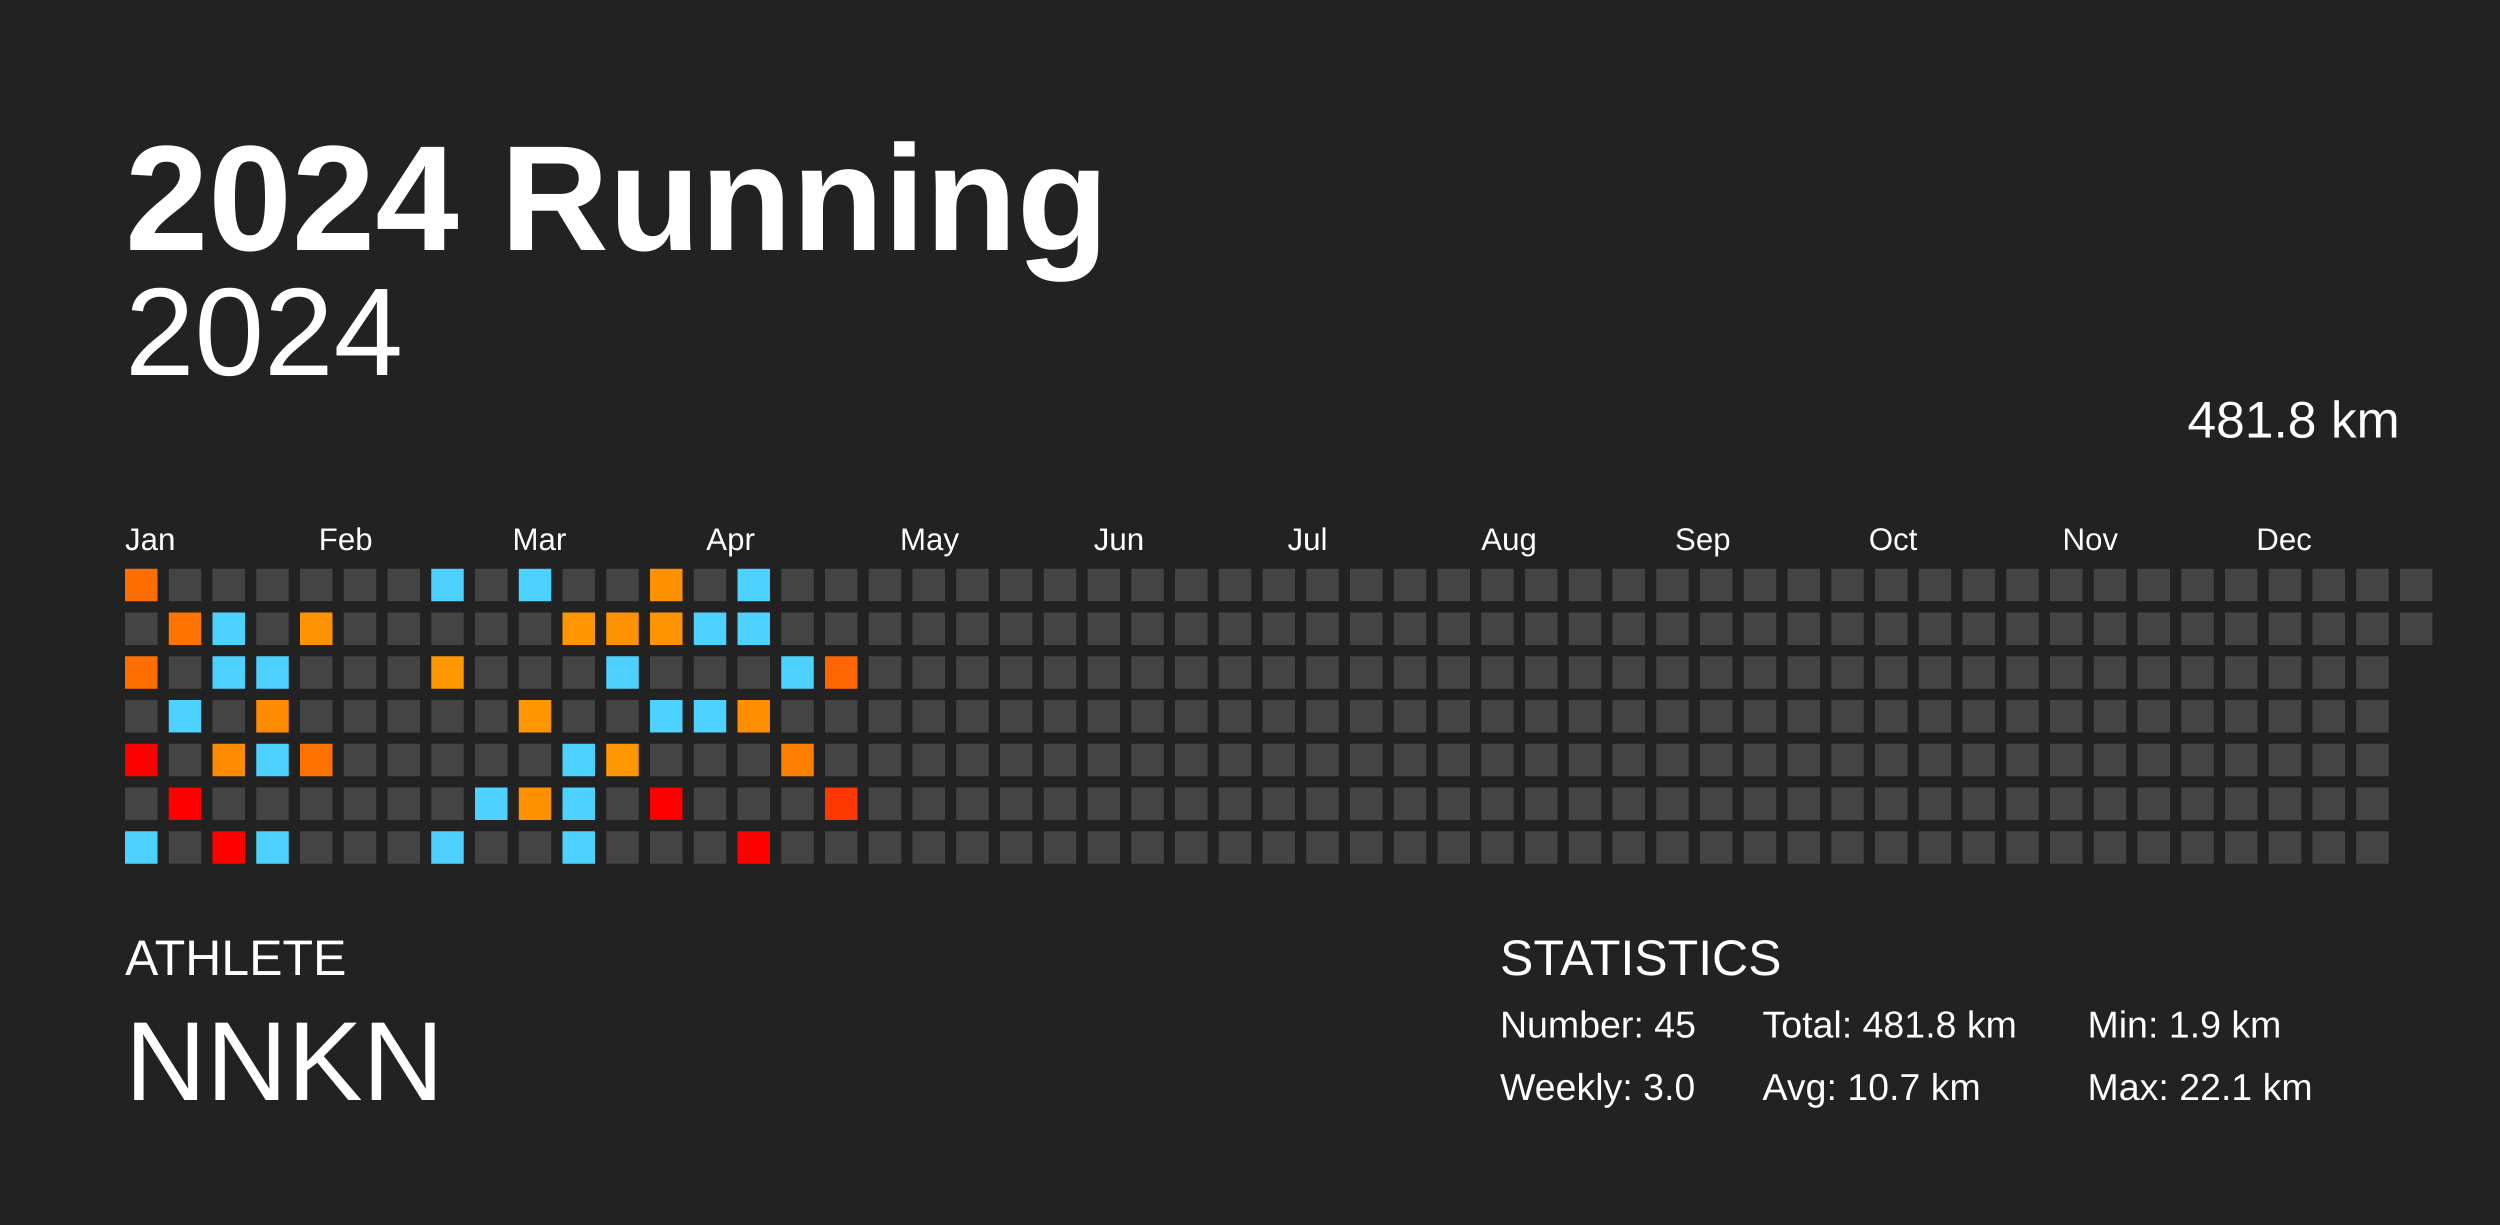
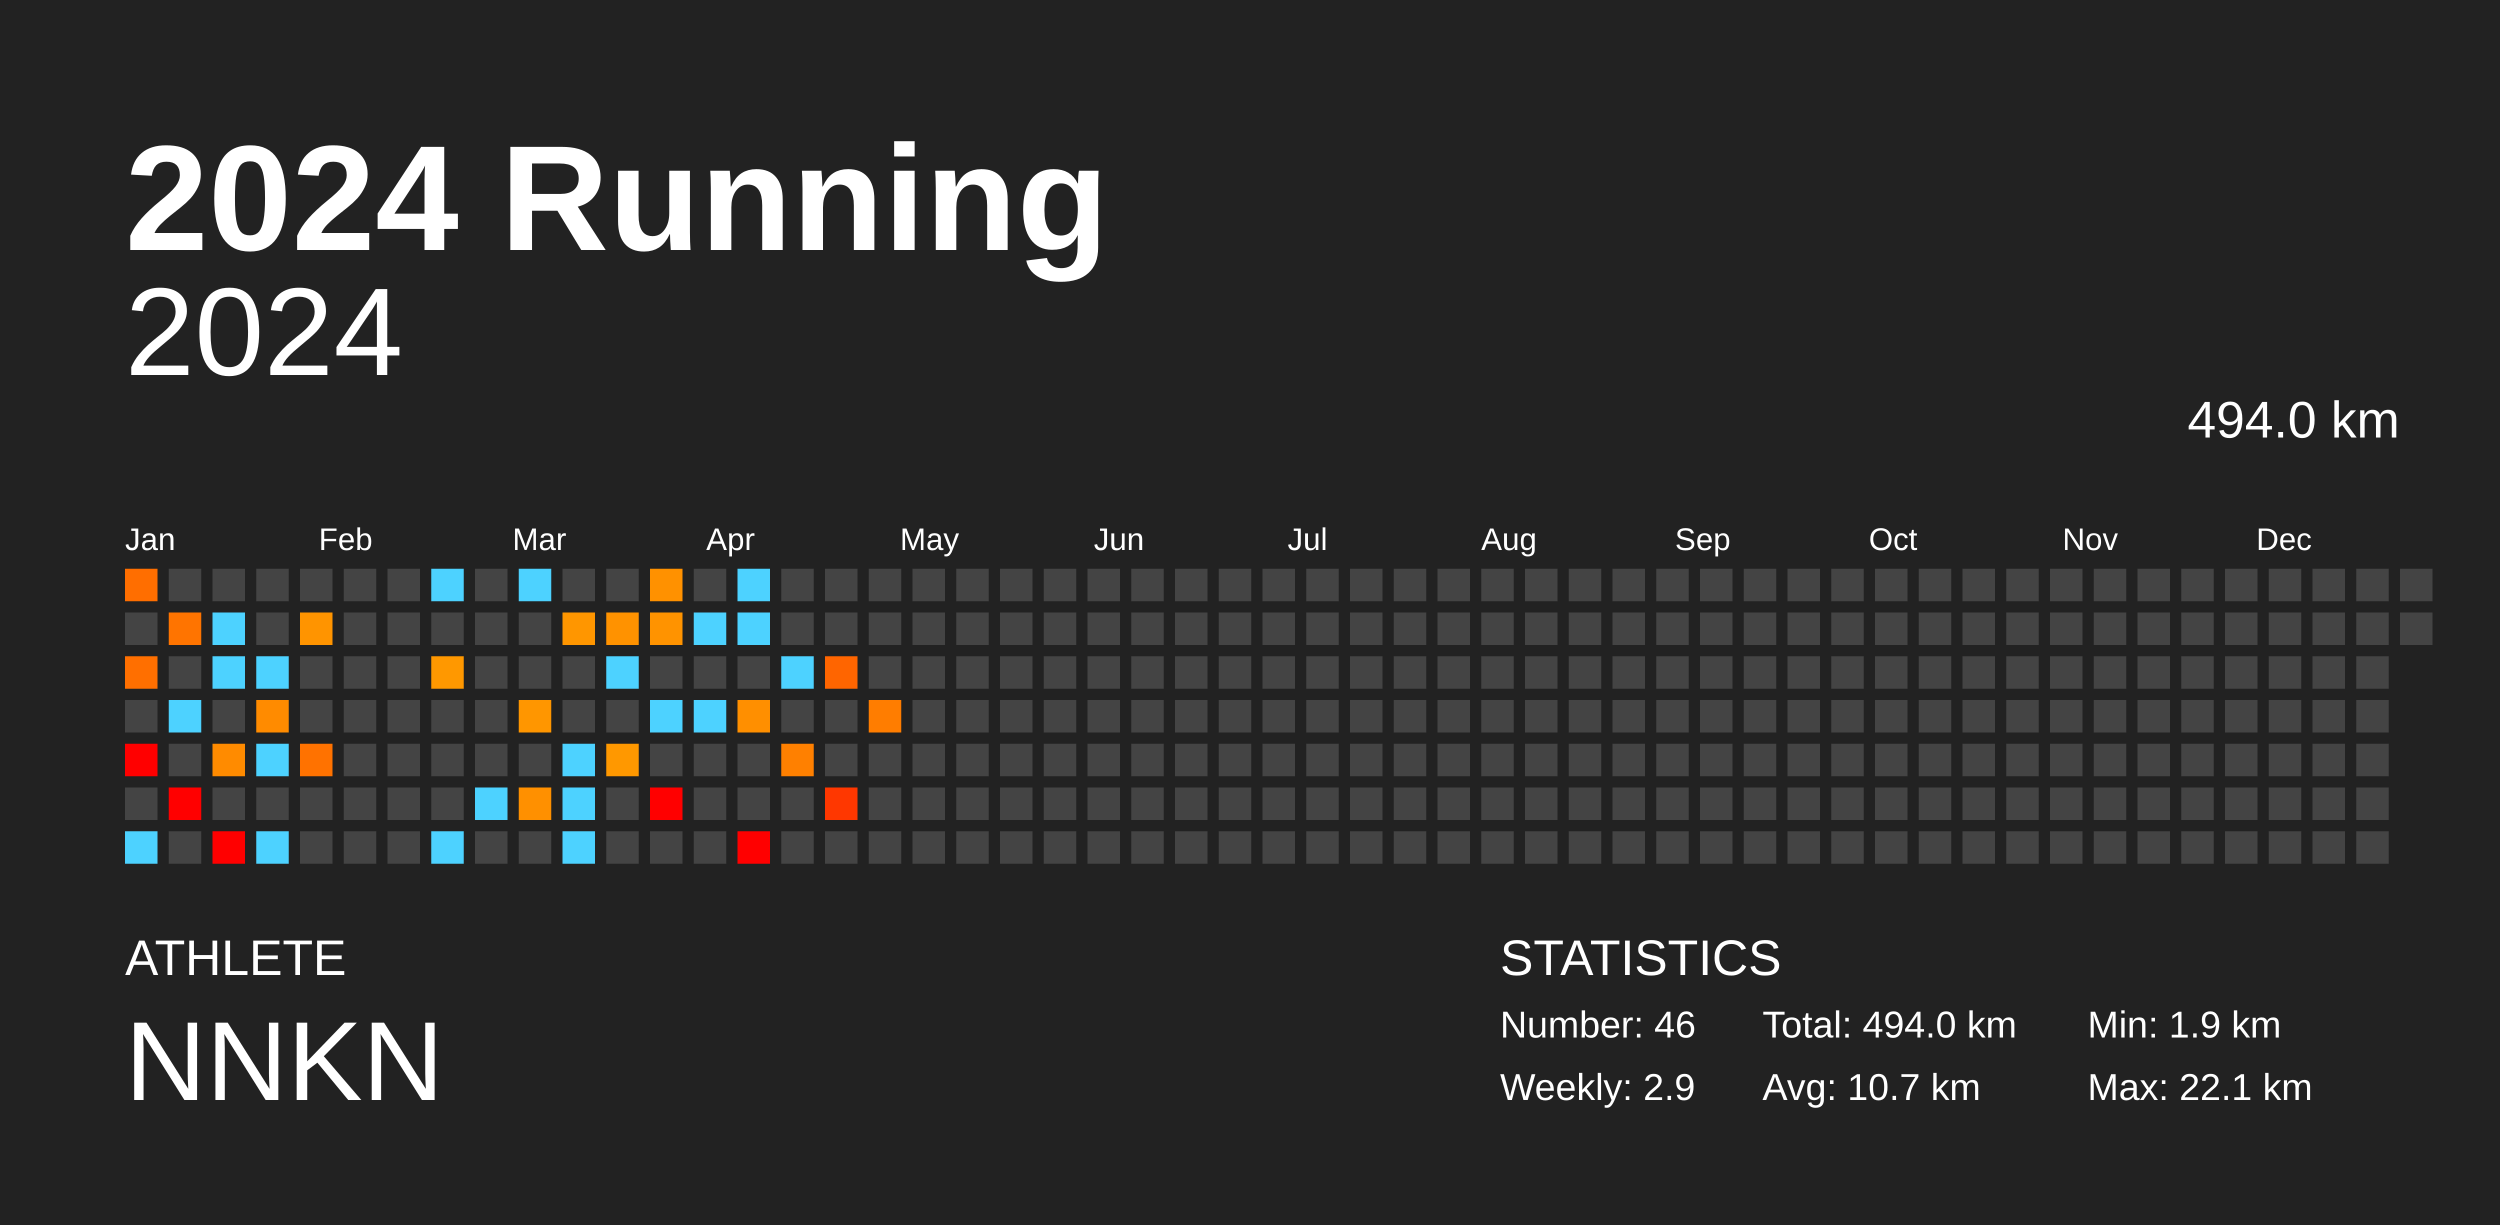
<svg xmlns="http://www.w3.org/2000/svg" baseProfile="full" height="98mm" version="1.1" viewBox="0,0,200,98" width="200mm">
  <defs />
  <rect fill="#222222" height="98" width="200" x="0" y="0" />
  <text fill="#FFFFFF" style="font-size:12px; font-family:Arial; font-weight:bold;" x="10" y="20">2024 Running</text>
  <text fill="#FFFFFF" style="font-size:4px; font-family:Arial" x="10" y="78">ATHLETE</text>
  <text fill="#FFFFFF" style="font-size:9px; font-family:Arial" x="10" y="88">NNKN</text>
  <text fill="#FFFFFF" style="font-size:4px; font-family:Arial" x="120" y="78">STATISTICS</text>
-   <text fill="#FFFFFF" style="font-size:3px; font-family:Arial" x="120" y="83">Number: 45</text>
-   <text fill="#FFFFFF" style="font-size:3px; font-family:Arial" x="120" y="88">Weekly: 3.0</text>
-   <text fill="#FFFFFF" style="font-size:3px; font-family:Arial" x="141" y="83">Total: 481.8 km</text>
+   <text fill="#FFFFFF" style="font-size:3px; font-family:Arial" x="120" y="83">Number: 46</text>
+   <text fill="#FFFFFF" style="font-size:3px; font-family:Arial" x="120" y="88">Weekly: 2.9</text>
+   <text fill="#FFFFFF" style="font-size:3px; font-family:Arial" x="141" y="83">Total: 494.0 km</text>
  <text fill="#FFFFFF" style="font-size:3px; font-family:Arial" x="141" y="88">Avg: 10.7 km</text>
  <text fill="#FFFFFF" style="font-size:3px; font-family:Arial" x="167" y="83">Min: 1.9 km</text>
  <text fill="#FFFFFF" style="font-size:3px; font-family:Arial" x="167" y="88">Max: 22.1 km</text>
  <text alignment-baseline="hanging" fill="#FFFFFF" style="font-size:10.0px; font-family:Arial;" x="10" y="30">2024</text>
-   <text alignment-baseline="hanging" fill="#FFFFFF" style="font-size:4.125px; font-family:Arial;" x="175" y="35">481.8 km</text>
+   <text alignment-baseline="hanging" fill="#FFFFFF" style="font-size:4.125px; font-family:Arial;" x="175" y="35">494.0 km</text>
  <text fill="#FFFFFF" style="font-size:2.5px; font-family:Arial" x="10.0" y="44">Jan</text>
  <text fill="#FFFFFF" style="font-size:2.5px; font-family:Arial" x="25.5" y="44">Feb</text>
  <text fill="#FFFFFF" style="font-size:2.5px; font-family:Arial" x="41.0" y="44">Mar</text>
  <text fill="#FFFFFF" style="font-size:2.5px; font-family:Arial" x="56.5" y="44">Apr</text>
  <text fill="#FFFFFF" style="font-size:2.5px; font-family:Arial" x="72.0" y="44">May</text>
  <text fill="#FFFFFF" style="font-size:2.5px; font-family:Arial" x="87.5" y="44">Jun</text>
  <text fill="#FFFFFF" style="font-size:2.5px; font-family:Arial" x="103.0" y="44">Jul</text>
  <text fill="#FFFFFF" style="font-size:2.5px; font-family:Arial" x="118.5" y="44">Aug</text>
  <text fill="#FFFFFF" style="font-size:2.5px; font-family:Arial" x="134.0" y="44">Sep</text>
  <text fill="#FFFFFF" style="font-size:2.5px; font-family:Arial" x="149.5" y="44">Oct</text>
  <text fill="#FFFFFF" style="font-size:2.5px; font-family:Arial" x="165.0" y="44">Nov</text>
  <text fill="#FFFFFF" style="font-size:2.5px; font-family:Arial" x="180.5" y="44">Dec</text>
  <rect fill="#ff6e00" height="2.6" width="2.6" x="10.0" y="45.5" />
  <rect fill="#444444" height="2.6" width="2.6" x="10.0" y="49.0" />
  <rect fill="#ff6f00" height="2.6" width="2.6" x="10.0" y="52.5" />
  <rect fill="#444444" height="2.6" width="2.6" x="10.0" y="56.0" />
  <rect fill="red" height="2.6" width="2.6" x="10.0" y="59.5" />
  <rect fill="#444444" height="2.6" width="2.6" x="10.0" y="63.0" />
  <rect fill="#4dd2ff" height="2.6" width="2.6" x="10.0" y="66.5" />
  <rect fill="#444444" height="2.6" width="2.6" x="13.5" y="45.5" />
  <rect fill="#ff7400" height="2.6" width="2.6" x="13.5" y="49.0" />
  <rect fill="#444444" height="2.6" width="2.6" x="13.5" y="52.5" />
  <rect fill="#4dd2ff" height="2.6" width="2.6" x="13.5" y="56.0" />
  <rect fill="#444444" height="2.6" width="2.6" x="13.5" y="59.5" />
  <rect fill="red" height="2.6" width="2.6" x="13.5" y="63.0" />
  <rect fill="#444444" height="2.6" width="2.6" x="13.5" y="66.5" />
  <rect fill="#444444" height="2.6" width="2.6" x="17.0" y="45.5" />
  <rect fill="#4dd2ff" height="2.6" width="2.6" x="17.0" y="49.0" />
  <rect fill="#4dd2ff" height="2.6" width="2.6" x="17.0" y="52.5" />
  <rect fill="#444444" height="2.6" width="2.6" x="17.0" y="56.0" />
  <rect fill="#ff8b00" height="2.6" width="2.6" x="17.0" y="59.5" />
  <rect fill="#444444" height="2.6" width="2.6" x="17.0" y="63.0" />
  <rect fill="red" height="2.6" width="2.6" x="17.0" y="66.5" />
  <rect fill="#444444" height="2.6" width="2.6" x="20.5" y="45.5" />
  <rect fill="#444444" height="2.6" width="2.6" x="20.5" y="49.0" />
  <rect fill="#4dd2ff" height="2.6" width="2.6" x="20.5" y="52.5" />
  <rect fill="#ff8b00" height="2.6" width="2.6" x="20.5" y="56.0" />
  <rect fill="#4dd2ff" height="2.6" width="2.6" x="20.5" y="59.5" />
  <rect fill="#444444" height="2.6" width="2.6" x="20.5" y="63.0" />
  <rect fill="#4dd2ff" height="2.6" width="2.6" x="20.5" y="66.5" />
  <rect fill="#444444" height="2.6" width="2.6" x="24.0" y="45.5" />
  <rect fill="#ff9400" height="2.6" width="2.6" x="24.0" y="49.0" />
  <rect fill="#444444" height="2.6" width="2.6" x="24.0" y="52.5" />
  <rect fill="#444444" height="2.6" width="2.6" x="24.0" y="56.0" />
  <rect fill="#ff7200" height="2.6" width="2.6" x="24.0" y="59.5" />
  <rect fill="#444444" height="2.6" width="2.6" x="24.0" y="63.0" />
  <rect fill="#444444" height="2.6" width="2.6" x="24.0" y="66.5" />
  <rect fill="#444444" height="2.6" width="2.6" x="27.5" y="45.5" />
  <rect fill="#444444" height="2.6" width="2.6" x="27.5" y="49.0" />
  <rect fill="#444444" height="2.6" width="2.6" x="27.5" y="52.5" />
  <rect fill="#444444" height="2.6" width="2.6" x="27.5" y="56.0" />
  <rect fill="#444444" height="2.6" width="2.6" x="27.5" y="59.5" />
  <rect fill="#444444" height="2.6" width="2.6" x="27.5" y="63.0" />
  <rect fill="#444444" height="2.6" width="2.6" x="27.5" y="66.5" />
  <rect fill="#444444" height="2.6" width="2.6" x="31.0" y="45.5" />
  <rect fill="#444444" height="2.6" width="2.6" x="31.0" y="49.0" />
  <rect fill="#444444" height="2.6" width="2.6" x="31.0" y="52.5" />
  <rect fill="#444444" height="2.6" width="2.6" x="31.0" y="56.0" />
  <rect fill="#444444" height="2.6" width="2.6" x="31.0" y="59.5" />
  <rect fill="#444444" height="2.6" width="2.6" x="31.0" y="63.0" />
  <rect fill="#444444" height="2.6" width="2.6" x="31.0" y="66.5" />
  <rect fill="#4dd2ff" height="2.6" width="2.6" x="34.5" y="45.5" />
  <rect fill="#444444" height="2.6" width="2.6" x="34.5" y="49.0" />
  <rect fill="#ff9800" height="2.6" width="2.6" x="34.5" y="52.5" />
  <rect fill="#444444" height="2.6" width="2.6" x="34.5" y="56.0" />
  <rect fill="#444444" height="2.6" width="2.6" x="34.5" y="59.5" />
  <rect fill="#444444" height="2.6" width="2.6" x="34.5" y="63.0" />
  <rect fill="#4dd2ff" height="2.6" width="2.6" x="34.5" y="66.5" />
  <rect fill="#444444" height="2.6" width="2.6" x="38.0" y="45.5" />
  <rect fill="#444444" height="2.6" width="2.6" x="38.0" y="49.0" />
  <rect fill="#444444" height="2.6" width="2.6" x="38.0" y="52.5" />
  <rect fill="#444444" height="2.6" width="2.6" x="38.0" y="56.0" />
  <rect fill="#444444" height="2.6" width="2.6" x="38.0" y="59.5" />
  <rect fill="#4dd2ff" height="2.6" width="2.6" x="38.0" y="63.0" />
  <rect fill="#444444" height="2.6" width="2.6" x="38.0" y="66.5" />
  <rect fill="#4dd2ff" height="2.6" width="2.6" x="41.5" y="45.5" />
  <rect fill="#444444" height="2.6" width="2.6" x="41.5" y="49.0" />
  <rect fill="#444444" height="2.6" width="2.6" x="41.5" y="52.5" />
  <rect fill="#ff9600" height="2.6" width="2.6" x="41.5" y="56.0" />
  <rect fill="#444444" height="2.6" width="2.6" x="41.5" y="59.5" />
  <rect fill="#ff9000" height="2.6" width="2.6" x="41.5" y="63.0" />
  <rect fill="#444444" height="2.6" width="2.6" x="41.5" y="66.5" />
  <rect fill="#444444" height="2.6" width="2.6" x="45.0" y="45.5" />
  <rect fill="#ff9600" height="2.6" width="2.6" x="45.0" y="49.0" />
  <rect fill="#444444" height="2.6" width="2.6" x="45.0" y="52.5" />
  <rect fill="#444444" height="2.6" width="2.6" x="45.0" y="56.0" />
  <rect fill="#4dd2ff" height="2.6" width="2.6" x="45.0" y="59.5" />
  <rect fill="#4dd2ff" height="2.6" width="2.6" x="45.0" y="63.0" />
  <rect fill="#4dd2ff" height="2.6" width="2.6" x="45.0" y="66.5" />
  <rect fill="#444444" height="2.6" width="2.6" x="48.5" y="45.5" />
  <rect fill="#ff9200" height="2.6" width="2.6" x="48.5" y="49.0" />
  <rect fill="#4dd2ff" height="2.6" width="2.6" x="48.5" y="52.5" />
  <rect fill="#444444" height="2.6" width="2.6" x="48.5" y="56.0" />
  <rect fill="#ff9800" height="2.6" width="2.6" x="48.5" y="59.5" />
  <rect fill="#444444" height="2.6" width="2.6" x="48.5" y="63.0" />
  <rect fill="#444444" height="2.6" width="2.6" x="48.5" y="66.5" />
  <rect fill="#ff9100" height="2.6" width="2.6" x="52.0" y="45.5" />
  <rect fill="#ff9300" height="2.6" width="2.6" x="52.0" y="49.0" />
  <rect fill="#444444" height="2.6" width="2.6" x="52.0" y="52.5" />
  <rect fill="#4dd2ff" height="2.6" width="2.6" x="52.0" y="56.0" />
  <rect fill="#444444" height="2.6" width="2.6" x="52.0" y="59.5" />
  <rect fill="red" height="2.6" width="2.6" x="52.0" y="63.0" />
  <rect fill="#444444" height="2.6" width="2.6" x="52.0" y="66.5" />
  <rect fill="#444444" height="2.6" width="2.6" x="55.5" y="45.5" />
  <rect fill="#4dd2ff" height="2.6" width="2.6" x="55.5" y="49.0" />
  <rect fill="#444444" height="2.6" width="2.6" x="55.5" y="52.5" />
  <rect fill="#4dd2ff" height="2.6" width="2.6" x="55.5" y="56.0" />
  <rect fill="#444444" height="2.6" width="2.6" x="55.5" y="59.5" />
  <rect fill="#444444" height="2.6" width="2.6" x="55.5" y="63.0" />
  <rect fill="#444444" height="2.6" width="2.6" x="55.5" y="66.5" />
  <rect fill="#4dd2ff" height="2.6" width="2.6" x="59.0" y="45.5" />
  <rect fill="#4dd2ff" height="2.6" width="2.6" x="59.0" y="49.0" />
  <rect fill="#444444" height="2.6" width="2.6" x="59.0" y="52.5" />
  <rect fill="#ff8f00" height="2.6" width="2.6" x="59.0" y="56.0" />
  <rect fill="#444444" height="2.6" width="2.6" x="59.0" y="59.5" />
  <rect fill="#444444" height="2.6" width="2.6" x="59.0" y="63.0" />
  <rect fill="red" height="2.6" width="2.6" x="59.0" y="66.5" />
  <rect fill="#444444" height="2.6" width="2.6" x="62.5" y="45.5" />
  <rect fill="#444444" height="2.6" width="2.6" x="62.5" y="49.0" />
  <rect fill="#4dd2ff" height="2.6" width="2.6" x="62.5" y="52.5" />
  <rect fill="#444444" height="2.6" width="2.6" x="62.5" y="56.0" />
  <rect fill="#ff8000" height="2.6" width="2.6" x="62.5" y="59.5" />
  <rect fill="#444444" height="2.6" width="2.6" x="62.5" y="63.0" />
  <rect fill="#444444" height="2.6" width="2.6" x="62.5" y="66.5" />
  <rect fill="#444444" height="2.6" width="2.6" x="66.0" y="45.5" />
  <rect fill="#444444" height="2.6" width="2.6" x="66.0" y="49.0" />
  <rect fill="#ff6500" height="2.6" width="2.6" x="66.0" y="52.5" />
  <rect fill="#444444" height="2.6" width="2.6" x="66.0" y="56.0" />
  <rect fill="#444444" height="2.6" width="2.6" x="66.0" y="59.5" />
  <rect fill="#ff3700" height="2.6" width="2.6" x="66.0" y="63.0" />
  <rect fill="#444444" height="2.6" width="2.6" x="66.0" y="66.5" />
  <rect fill="#444444" height="2.6" width="2.6" x="69.5" y="45.5" />
  <rect fill="#444444" height="2.6" width="2.6" x="69.5" y="49.0" />
  <rect fill="#444444" height="2.6" width="2.6" x="69.5" y="52.5" />
-   <rect fill="#444444" height="2.6" width="2.6" x="69.5" y="56.0" />
+   <rect fill="#ff7d00" height="2.6" width="2.6" x="69.5" y="56.0" />
  <rect fill="#444444" height="2.6" width="2.6" x="69.5" y="59.5" />
  <rect fill="#444444" height="2.6" width="2.6" x="69.5" y="63.0" />
  <rect fill="#444444" height="2.6" width="2.6" x="69.5" y="66.5" />
  <rect fill="#444444" height="2.6" width="2.6" x="73.0" y="45.5" />
  <rect fill="#444444" height="2.6" width="2.6" x="73.0" y="49.0" />
  <rect fill="#444444" height="2.6" width="2.6" x="73.0" y="52.5" />
  <rect fill="#444444" height="2.6" width="2.6" x="73.0" y="56.0" />
  <rect fill="#444444" height="2.6" width="2.6" x="73.0" y="59.5" />
  <rect fill="#444444" height="2.6" width="2.6" x="73.0" y="63.0" />
  <rect fill="#444444" height="2.6" width="2.6" x="73.0" y="66.5" />
  <rect fill="#444444" height="2.6" width="2.6" x="76.5" y="45.5" />
  <rect fill="#444444" height="2.6" width="2.6" x="76.5" y="49.0" />
  <rect fill="#444444" height="2.6" width="2.6" x="76.5" y="52.5" />
  <rect fill="#444444" height="2.6" width="2.6" x="76.5" y="56.0" />
  <rect fill="#444444" height="2.6" width="2.6" x="76.5" y="59.5" />
  <rect fill="#444444" height="2.6" width="2.6" x="76.5" y="63.0" />
  <rect fill="#444444" height="2.6" width="2.6" x="76.5" y="66.5" />
  <rect fill="#444444" height="2.6" width="2.6" x="80.0" y="45.5" />
  <rect fill="#444444" height="2.6" width="2.6" x="80.0" y="49.0" />
  <rect fill="#444444" height="2.6" width="2.6" x="80.0" y="52.5" />
  <rect fill="#444444" height="2.6" width="2.6" x="80.0" y="56.0" />
  <rect fill="#444444" height="2.6" width="2.6" x="80.0" y="59.5" />
  <rect fill="#444444" height="2.6" width="2.6" x="80.0" y="63.0" />
  <rect fill="#444444" height="2.6" width="2.6" x="80.0" y="66.5" />
  <rect fill="#444444" height="2.6" width="2.6" x="83.5" y="45.5" />
  <rect fill="#444444" height="2.6" width="2.6" x="83.5" y="49.0" />
  <rect fill="#444444" height="2.6" width="2.6" x="83.5" y="52.5" />
  <rect fill="#444444" height="2.6" width="2.6" x="83.5" y="56.0" />
  <rect fill="#444444" height="2.6" width="2.6" x="83.5" y="59.5" />
  <rect fill="#444444" height="2.6" width="2.6" x="83.5" y="63.0" />
  <rect fill="#444444" height="2.6" width="2.6" x="83.5" y="66.5" />
  <rect fill="#444444" height="2.6" width="2.6" x="87.0" y="45.5" />
  <rect fill="#444444" height="2.6" width="2.6" x="87.0" y="49.0" />
  <rect fill="#444444" height="2.6" width="2.6" x="87.0" y="52.5" />
  <rect fill="#444444" height="2.6" width="2.6" x="87.0" y="56.0" />
  <rect fill="#444444" height="2.6" width="2.6" x="87.0" y="59.5" />
  <rect fill="#444444" height="2.6" width="2.6" x="87.0" y="63.0" />
  <rect fill="#444444" height="2.6" width="2.6" x="87.0" y="66.5" />
  <rect fill="#444444" height="2.6" width="2.6" x="90.5" y="45.5" />
  <rect fill="#444444" height="2.6" width="2.6" x="90.5" y="49.0" />
  <rect fill="#444444" height="2.6" width="2.6" x="90.5" y="52.5" />
  <rect fill="#444444" height="2.6" width="2.6" x="90.5" y="56.0" />
  <rect fill="#444444" height="2.6" width="2.6" x="90.5" y="59.5" />
  <rect fill="#444444" height="2.6" width="2.6" x="90.5" y="63.0" />
  <rect fill="#444444" height="2.6" width="2.6" x="90.5" y="66.5" />
  <rect fill="#444444" height="2.6" width="2.6" x="94.0" y="45.5" />
  <rect fill="#444444" height="2.6" width="2.6" x="94.0" y="49.0" />
  <rect fill="#444444" height="2.6" width="2.6" x="94.0" y="52.5" />
  <rect fill="#444444" height="2.6" width="2.6" x="94.0" y="56.0" />
  <rect fill="#444444" height="2.6" width="2.6" x="94.0" y="59.5" />
  <rect fill="#444444" height="2.6" width="2.6" x="94.0" y="63.0" />
  <rect fill="#444444" height="2.6" width="2.6" x="94.0" y="66.5" />
  <rect fill="#444444" height="2.6" width="2.6" x="97.5" y="45.5" />
  <rect fill="#444444" height="2.6" width="2.6" x="97.5" y="49.0" />
  <rect fill="#444444" height="2.6" width="2.6" x="97.5" y="52.5" />
  <rect fill="#444444" height="2.6" width="2.6" x="97.5" y="56.0" />
  <rect fill="#444444" height="2.6" width="2.6" x="97.5" y="59.5" />
  <rect fill="#444444" height="2.6" width="2.6" x="97.5" y="63.0" />
  <rect fill="#444444" height="2.6" width="2.6" x="97.5" y="66.5" />
  <rect fill="#444444" height="2.6" width="2.6" x="101.0" y="45.5" />
  <rect fill="#444444" height="2.6" width="2.6" x="101.0" y="49.0" />
  <rect fill="#444444" height="2.6" width="2.6" x="101.0" y="52.5" />
  <rect fill="#444444" height="2.6" width="2.6" x="101.0" y="56.0" />
  <rect fill="#444444" height="2.6" width="2.6" x="101.0" y="59.5" />
  <rect fill="#444444" height="2.6" width="2.6" x="101.0" y="63.0" />
  <rect fill="#444444" height="2.6" width="2.6" x="101.0" y="66.5" />
  <rect fill="#444444" height="2.6" width="2.6" x="104.5" y="45.5" />
  <rect fill="#444444" height="2.6" width="2.6" x="104.5" y="49.0" />
  <rect fill="#444444" height="2.6" width="2.6" x="104.5" y="52.5" />
  <rect fill="#444444" height="2.6" width="2.6" x="104.5" y="56.0" />
  <rect fill="#444444" height="2.6" width="2.6" x="104.5" y="59.5" />
  <rect fill="#444444" height="2.6" width="2.6" x="104.5" y="63.0" />
  <rect fill="#444444" height="2.6" width="2.6" x="104.5" y="66.5" />
  <rect fill="#444444" height="2.6" width="2.6" x="108.0" y="45.5" />
  <rect fill="#444444" height="2.6" width="2.6" x="108.0" y="49.0" />
  <rect fill="#444444" height="2.6" width="2.6" x="108.0" y="52.5" />
  <rect fill="#444444" height="2.6" width="2.6" x="108.0" y="56.0" />
  <rect fill="#444444" height="2.6" width="2.6" x="108.0" y="59.5" />
  <rect fill="#444444" height="2.6" width="2.6" x="108.0" y="63.0" />
  <rect fill="#444444" height="2.6" width="2.6" x="108.0" y="66.5" />
  <rect fill="#444444" height="2.6" width="2.6" x="111.5" y="45.5" />
  <rect fill="#444444" height="2.6" width="2.6" x="111.5" y="49.0" />
  <rect fill="#444444" height="2.6" width="2.6" x="111.5" y="52.5" />
  <rect fill="#444444" height="2.6" width="2.6" x="111.5" y="56.0" />
  <rect fill="#444444" height="2.6" width="2.6" x="111.5" y="59.5" />
  <rect fill="#444444" height="2.6" width="2.6" x="111.5" y="63.0" />
  <rect fill="#444444" height="2.6" width="2.6" x="111.5" y="66.5" />
  <rect fill="#444444" height="2.6" width="2.6" x="115.0" y="45.5" />
  <rect fill="#444444" height="2.6" width="2.6" x="115.0" y="49.0" />
  <rect fill="#444444" height="2.6" width="2.6" x="115.0" y="52.5" />
  <rect fill="#444444" height="2.6" width="2.6" x="115.0" y="56.0" />
  <rect fill="#444444" height="2.6" width="2.6" x="115.0" y="59.5" />
  <rect fill="#444444" height="2.6" width="2.6" x="115.0" y="63.0" />
  <rect fill="#444444" height="2.6" width="2.6" x="115.0" y="66.5" />
  <rect fill="#444444" height="2.6" width="2.6" x="118.5" y="45.5" />
  <rect fill="#444444" height="2.6" width="2.6" x="118.5" y="49.0" />
  <rect fill="#444444" height="2.6" width="2.6" x="118.5" y="52.5" />
  <rect fill="#444444" height="2.6" width="2.6" x="118.5" y="56.0" />
  <rect fill="#444444" height="2.6" width="2.6" x="118.5" y="59.5" />
  <rect fill="#444444" height="2.6" width="2.6" x="118.5" y="63.0" />
  <rect fill="#444444" height="2.6" width="2.6" x="118.5" y="66.5" />
  <rect fill="#444444" height="2.6" width="2.6" x="122.0" y="45.5" />
  <rect fill="#444444" height="2.6" width="2.6" x="122.0" y="49.0" />
  <rect fill="#444444" height="2.6" width="2.6" x="122.0" y="52.5" />
  <rect fill="#444444" height="2.6" width="2.6" x="122.0" y="56.0" />
  <rect fill="#444444" height="2.6" width="2.6" x="122.0" y="59.5" />
  <rect fill="#444444" height="2.6" width="2.6" x="122.0" y="63.0" />
  <rect fill="#444444" height="2.6" width="2.6" x="122.0" y="66.5" />
  <rect fill="#444444" height="2.6" width="2.6" x="125.5" y="45.5" />
  <rect fill="#444444" height="2.6" width="2.6" x="125.5" y="49.0" />
  <rect fill="#444444" height="2.6" width="2.6" x="125.5" y="52.5" />
  <rect fill="#444444" height="2.6" width="2.6" x="125.5" y="56.0" />
  <rect fill="#444444" height="2.6" width="2.6" x="125.5" y="59.5" />
  <rect fill="#444444" height="2.6" width="2.6" x="125.5" y="63.0" />
  <rect fill="#444444" height="2.6" width="2.6" x="125.5" y="66.5" />
  <rect fill="#444444" height="2.6" width="2.6" x="129.0" y="45.5" />
  <rect fill="#444444" height="2.6" width="2.6" x="129.0" y="49.0" />
  <rect fill="#444444" height="2.6" width="2.6" x="129.0" y="52.5" />
  <rect fill="#444444" height="2.6" width="2.6" x="129.0" y="56.0" />
  <rect fill="#444444" height="2.6" width="2.6" x="129.0" y="59.5" />
  <rect fill="#444444" height="2.6" width="2.6" x="129.0" y="63.0" />
  <rect fill="#444444" height="2.6" width="2.6" x="129.0" y="66.5" />
  <rect fill="#444444" height="2.6" width="2.6" x="132.5" y="45.5" />
  <rect fill="#444444" height="2.6" width="2.6" x="132.5" y="49.0" />
  <rect fill="#444444" height="2.6" width="2.6" x="132.5" y="52.5" />
  <rect fill="#444444" height="2.6" width="2.6" x="132.5" y="56.0" />
  <rect fill="#444444" height="2.6" width="2.6" x="132.5" y="59.5" />
  <rect fill="#444444" height="2.6" width="2.6" x="132.5" y="63.0" />
  <rect fill="#444444" height="2.6" width="2.6" x="132.5" y="66.5" />
  <rect fill="#444444" height="2.6" width="2.6" x="136.0" y="45.5" />
  <rect fill="#444444" height="2.6" width="2.6" x="136.0" y="49.0" />
  <rect fill="#444444" height="2.6" width="2.6" x="136.0" y="52.5" />
  <rect fill="#444444" height="2.6" width="2.6" x="136.0" y="56.0" />
  <rect fill="#444444" height="2.6" width="2.6" x="136.0" y="59.5" />
  <rect fill="#444444" height="2.6" width="2.6" x="136.0" y="63.0" />
  <rect fill="#444444" height="2.6" width="2.6" x="136.0" y="66.5" />
  <rect fill="#444444" height="2.6" width="2.6" x="139.5" y="45.5" />
  <rect fill="#444444" height="2.6" width="2.6" x="139.5" y="49.0" />
  <rect fill="#444444" height="2.6" width="2.6" x="139.5" y="52.5" />
  <rect fill="#444444" height="2.6" width="2.6" x="139.5" y="56.0" />
  <rect fill="#444444" height="2.6" width="2.6" x="139.5" y="59.5" />
  <rect fill="#444444" height="2.6" width="2.6" x="139.5" y="63.0" />
  <rect fill="#444444" height="2.6" width="2.6" x="139.5" y="66.5" />
  <rect fill="#444444" height="2.6" width="2.6" x="143.0" y="45.5" />
  <rect fill="#444444" height="2.6" width="2.6" x="143.0" y="49.0" />
  <rect fill="#444444" height="2.6" width="2.6" x="143.0" y="52.5" />
  <rect fill="#444444" height="2.6" width="2.6" x="143.0" y="56.0" />
  <rect fill="#444444" height="2.6" width="2.6" x="143.0" y="59.5" />
  <rect fill="#444444" height="2.6" width="2.6" x="143.0" y="63.0" />
  <rect fill="#444444" height="2.6" width="2.6" x="143.0" y="66.5" />
  <rect fill="#444444" height="2.6" width="2.6" x="146.5" y="45.5" />
  <rect fill="#444444" height="2.6" width="2.6" x="146.5" y="49.0" />
  <rect fill="#444444" height="2.6" width="2.6" x="146.5" y="52.5" />
  <rect fill="#444444" height="2.6" width="2.6" x="146.5" y="56.0" />
  <rect fill="#444444" height="2.6" width="2.6" x="146.5" y="59.5" />
  <rect fill="#444444" height="2.6" width="2.6" x="146.5" y="63.0" />
  <rect fill="#444444" height="2.6" width="2.6" x="146.5" y="66.5" />
  <rect fill="#444444" height="2.6" width="2.6" x="150.0" y="45.5" />
  <rect fill="#444444" height="2.6" width="2.6" x="150.0" y="49.0" />
  <rect fill="#444444" height="2.6" width="2.6" x="150.0" y="52.5" />
  <rect fill="#444444" height="2.6" width="2.6" x="150.0" y="56.0" />
  <rect fill="#444444" height="2.6" width="2.6" x="150.0" y="59.5" />
  <rect fill="#444444" height="2.6" width="2.6" x="150.0" y="63.0" />
  <rect fill="#444444" height="2.6" width="2.6" x="150.0" y="66.5" />
  <rect fill="#444444" height="2.6" width="2.6" x="153.5" y="45.5" />
  <rect fill="#444444" height="2.6" width="2.6" x="153.5" y="49.0" />
  <rect fill="#444444" height="2.6" width="2.6" x="153.5" y="52.5" />
  <rect fill="#444444" height="2.6" width="2.6" x="153.5" y="56.0" />
  <rect fill="#444444" height="2.6" width="2.6" x="153.5" y="59.5" />
  <rect fill="#444444" height="2.6" width="2.6" x="153.5" y="63.0" />
  <rect fill="#444444" height="2.6" width="2.6" x="153.5" y="66.5" />
  <rect fill="#444444" height="2.6" width="2.6" x="157.0" y="45.5" />
  <rect fill="#444444" height="2.6" width="2.6" x="157.0" y="49.0" />
  <rect fill="#444444" height="2.6" width="2.6" x="157.0" y="52.5" />
  <rect fill="#444444" height="2.6" width="2.6" x="157.0" y="56.0" />
  <rect fill="#444444" height="2.6" width="2.6" x="157.0" y="59.5" />
  <rect fill="#444444" height="2.6" width="2.6" x="157.0" y="63.0" />
  <rect fill="#444444" height="2.6" width="2.6" x="157.0" y="66.5" />
  <rect fill="#444444" height="2.6" width="2.6" x="160.5" y="45.5" />
  <rect fill="#444444" height="2.6" width="2.6" x="160.5" y="49.0" />
  <rect fill="#444444" height="2.6" width="2.6" x="160.5" y="52.5" />
  <rect fill="#444444" height="2.6" width="2.6" x="160.5" y="56.0" />
  <rect fill="#444444" height="2.6" width="2.6" x="160.5" y="59.5" />
  <rect fill="#444444" height="2.6" width="2.6" x="160.5" y="63.0" />
  <rect fill="#444444" height="2.6" width="2.6" x="160.5" y="66.5" />
  <rect fill="#444444" height="2.6" width="2.6" x="164.0" y="45.5" />
  <rect fill="#444444" height="2.6" width="2.6" x="164.0" y="49.0" />
  <rect fill="#444444" height="2.6" width="2.6" x="164.0" y="52.5" />
  <rect fill="#444444" height="2.6" width="2.6" x="164.0" y="56.0" />
  <rect fill="#444444" height="2.6" width="2.6" x="164.0" y="59.5" />
  <rect fill="#444444" height="2.6" width="2.6" x="164.0" y="63.0" />
  <rect fill="#444444" height="2.6" width="2.6" x="164.0" y="66.5" />
  <rect fill="#444444" height="2.6" width="2.6" x="167.5" y="45.5" />
  <rect fill="#444444" height="2.6" width="2.6" x="167.5" y="49.0" />
  <rect fill="#444444" height="2.6" width="2.6" x="167.5" y="52.5" />
  <rect fill="#444444" height="2.6" width="2.6" x="167.5" y="56.0" />
  <rect fill="#444444" height="2.6" width="2.6" x="167.5" y="59.5" />
  <rect fill="#444444" height="2.6" width="2.6" x="167.5" y="63.0" />
  <rect fill="#444444" height="2.6" width="2.6" x="167.5" y="66.5" />
  <rect fill="#444444" height="2.6" width="2.6" x="171.0" y="45.5" />
  <rect fill="#444444" height="2.6" width="2.6" x="171.0" y="49.0" />
  <rect fill="#444444" height="2.6" width="2.6" x="171.0" y="52.5" />
  <rect fill="#444444" height="2.6" width="2.6" x="171.0" y="56.0" />
  <rect fill="#444444" height="2.6" width="2.6" x="171.0" y="59.5" />
  <rect fill="#444444" height="2.6" width="2.6" x="171.0" y="63.0" />
  <rect fill="#444444" height="2.6" width="2.6" x="171.0" y="66.5" />
  <rect fill="#444444" height="2.6" width="2.6" x="174.5" y="45.5" />
  <rect fill="#444444" height="2.6" width="2.6" x="174.5" y="49.0" />
  <rect fill="#444444" height="2.6" width="2.6" x="174.5" y="52.5" />
  <rect fill="#444444" height="2.6" width="2.6" x="174.5" y="56.0" />
  <rect fill="#444444" height="2.6" width="2.6" x="174.5" y="59.5" />
  <rect fill="#444444" height="2.6" width="2.6" x="174.5" y="63.0" />
  <rect fill="#444444" height="2.6" width="2.6" x="174.5" y="66.5" />
  <rect fill="#444444" height="2.6" width="2.6" x="178.0" y="45.5" />
  <rect fill="#444444" height="2.6" width="2.6" x="178.0" y="49.0" />
  <rect fill="#444444" height="2.6" width="2.6" x="178.0" y="52.5" />
  <rect fill="#444444" height="2.6" width="2.6" x="178.0" y="56.0" />
  <rect fill="#444444" height="2.6" width="2.6" x="178.0" y="59.5" />
  <rect fill="#444444" height="2.6" width="2.6" x="178.0" y="63.0" />
  <rect fill="#444444" height="2.6" width="2.6" x="178.0" y="66.5" />
  <rect fill="#444444" height="2.6" width="2.6" x="181.5" y="45.5" />
  <rect fill="#444444" height="2.6" width="2.6" x="181.5" y="49.0" />
  <rect fill="#444444" height="2.6" width="2.6" x="181.5" y="52.5" />
  <rect fill="#444444" height="2.6" width="2.6" x="181.5" y="56.0" />
  <rect fill="#444444" height="2.6" width="2.6" x="181.5" y="59.5" />
  <rect fill="#444444" height="2.6" width="2.6" x="181.5" y="63.0" />
  <rect fill="#444444" height="2.6" width="2.6" x="181.5" y="66.5" />
  <rect fill="#444444" height="2.6" width="2.6" x="185.0" y="45.5" />
  <rect fill="#444444" height="2.6" width="2.6" x="185.0" y="49.0" />
  <rect fill="#444444" height="2.6" width="2.6" x="185.0" y="52.5" />
  <rect fill="#444444" height="2.6" width="2.6" x="185.0" y="56.0" />
  <rect fill="#444444" height="2.6" width="2.6" x="185.0" y="59.5" />
  <rect fill="#444444" height="2.6" width="2.6" x="185.0" y="63.0" />
  <rect fill="#444444" height="2.6" width="2.6" x="185.0" y="66.5" />
  <rect fill="#444444" height="2.6" width="2.6" x="188.5" y="45.5" />
  <rect fill="#444444" height="2.6" width="2.6" x="188.5" y="49.0" />
  <rect fill="#444444" height="2.6" width="2.6" x="188.5" y="52.5" />
  <rect fill="#444444" height="2.6" width="2.6" x="188.5" y="56.0" />
  <rect fill="#444444" height="2.6" width="2.6" x="188.5" y="59.5" />
  <rect fill="#444444" height="2.6" width="2.6" x="188.5" y="63.0" />
  <rect fill="#444444" height="2.6" width="2.6" x="188.5" y="66.5" />
  <rect fill="#444444" height="2.6" width="2.6" x="192.0" y="45.5" />
  <rect fill="#444444" height="2.6" width="2.6" x="192.0" y="49.0" />
</svg>
